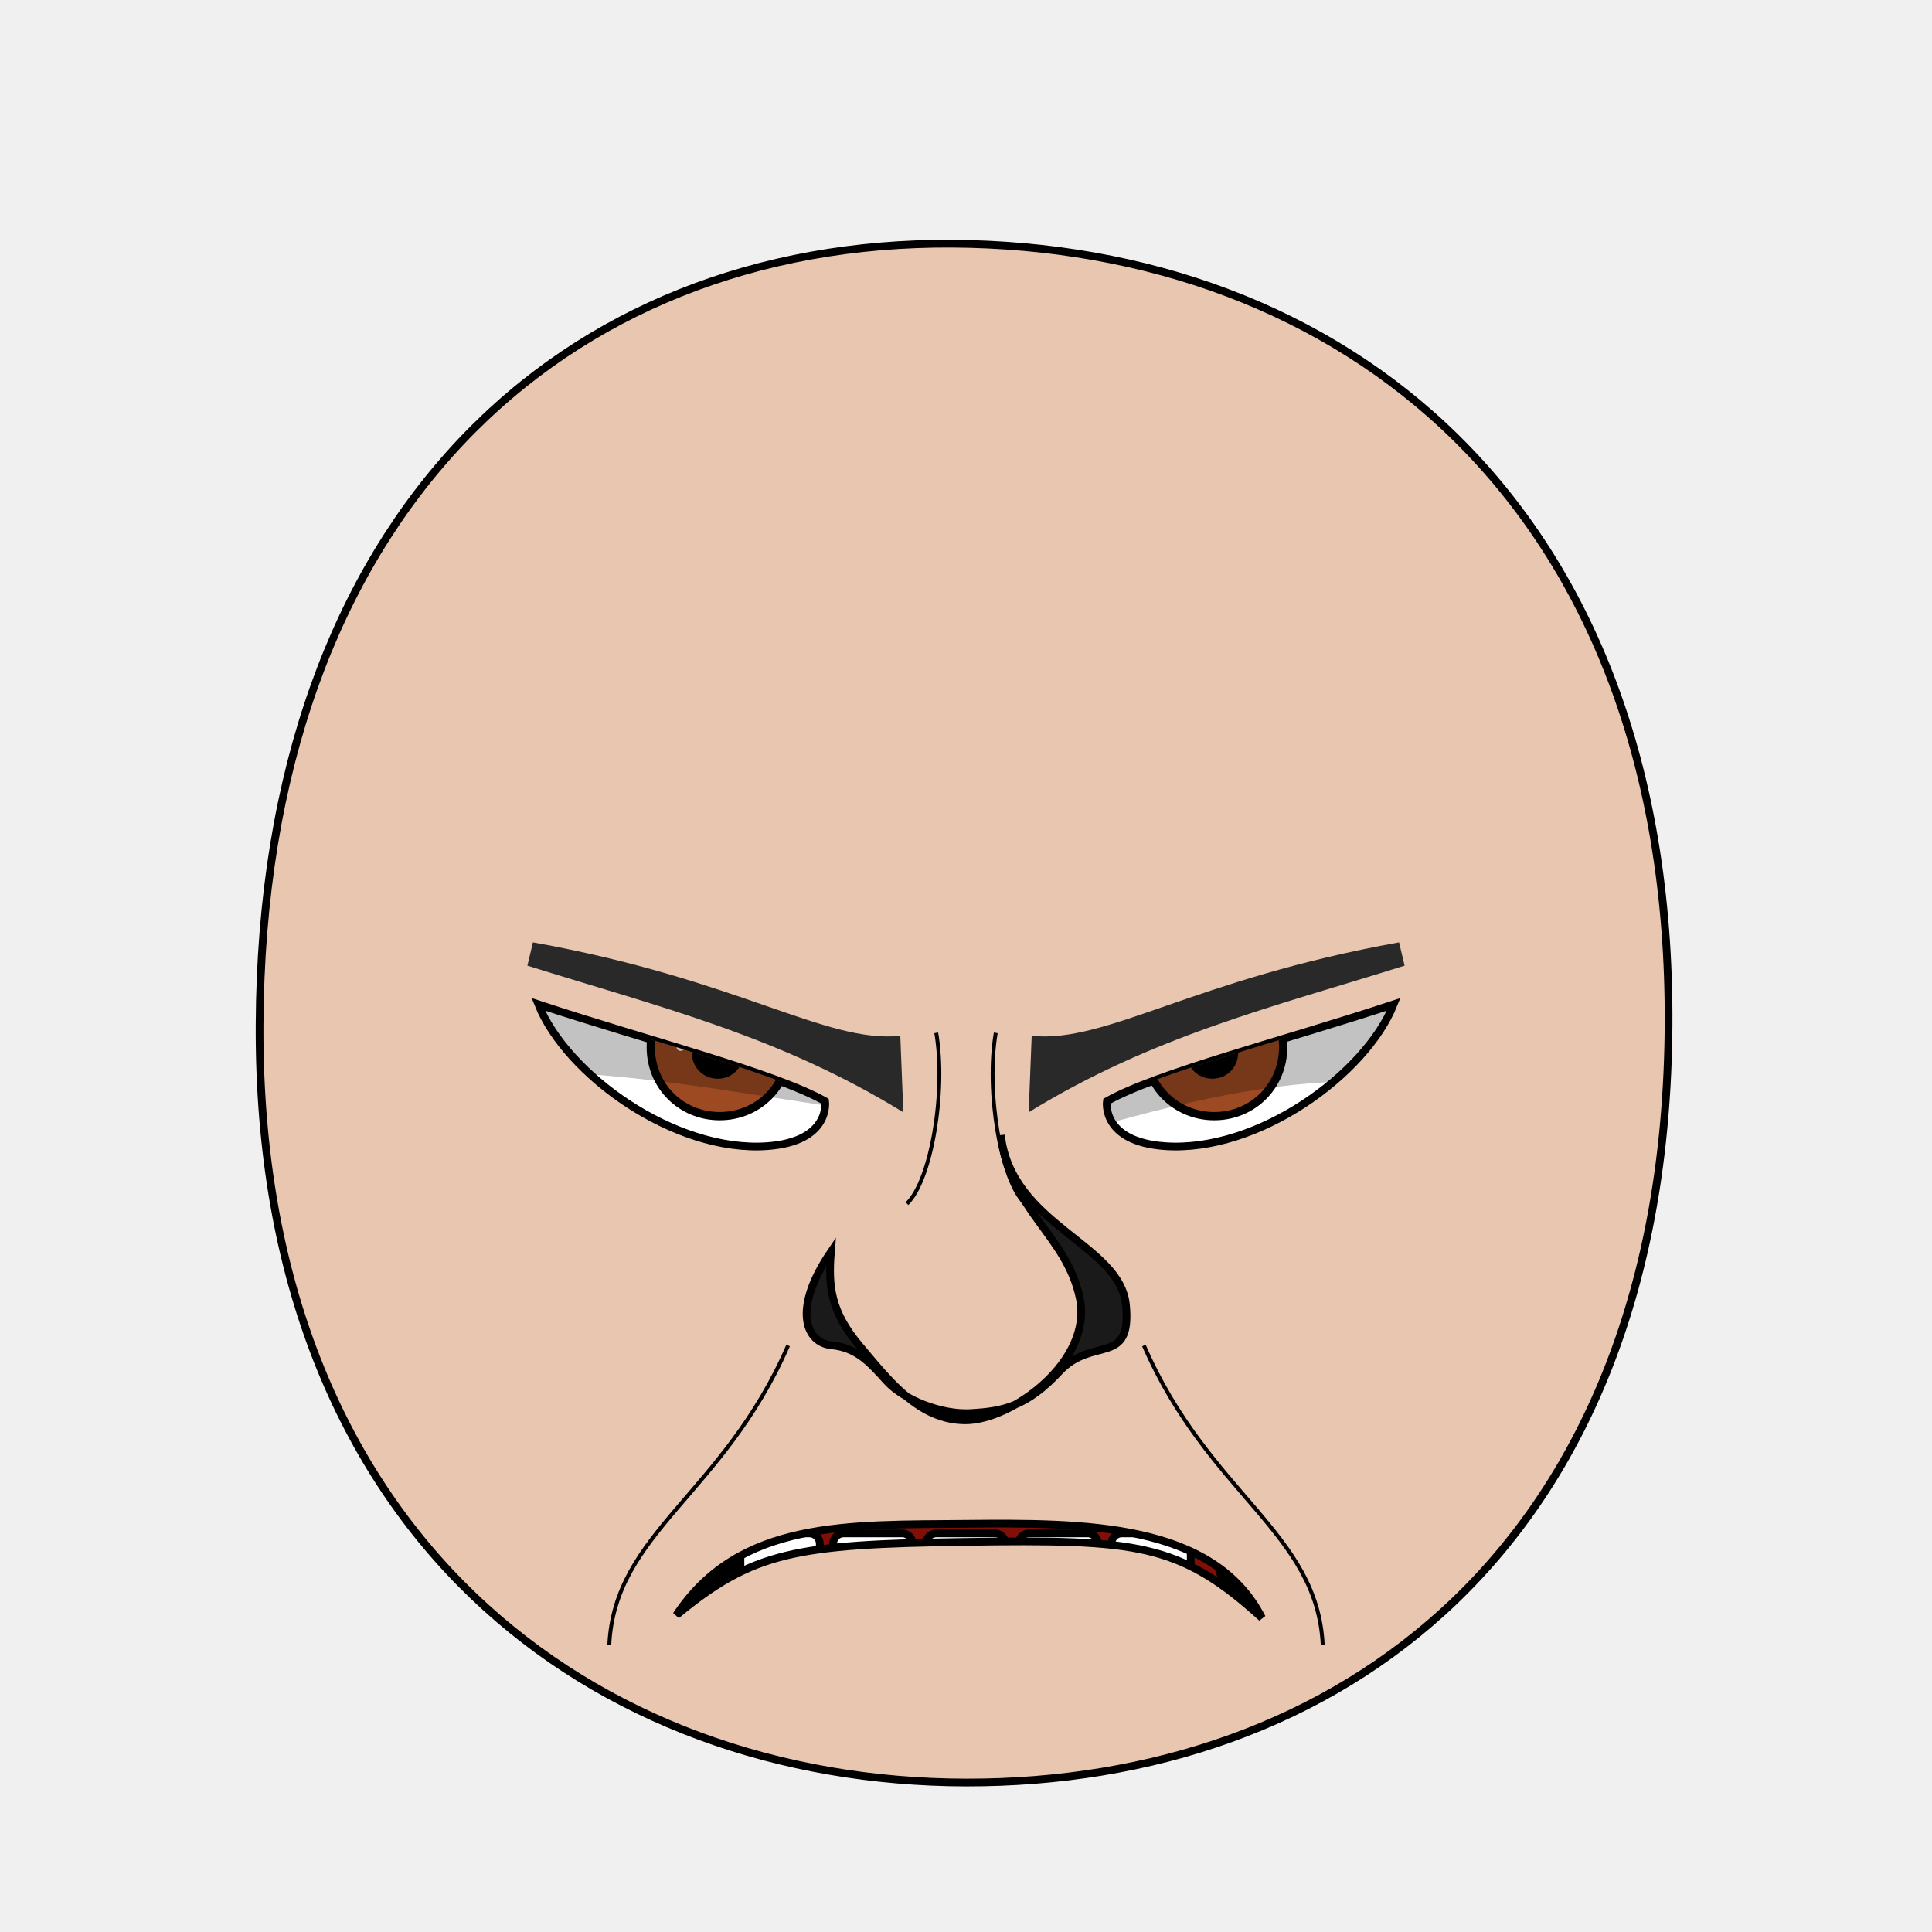
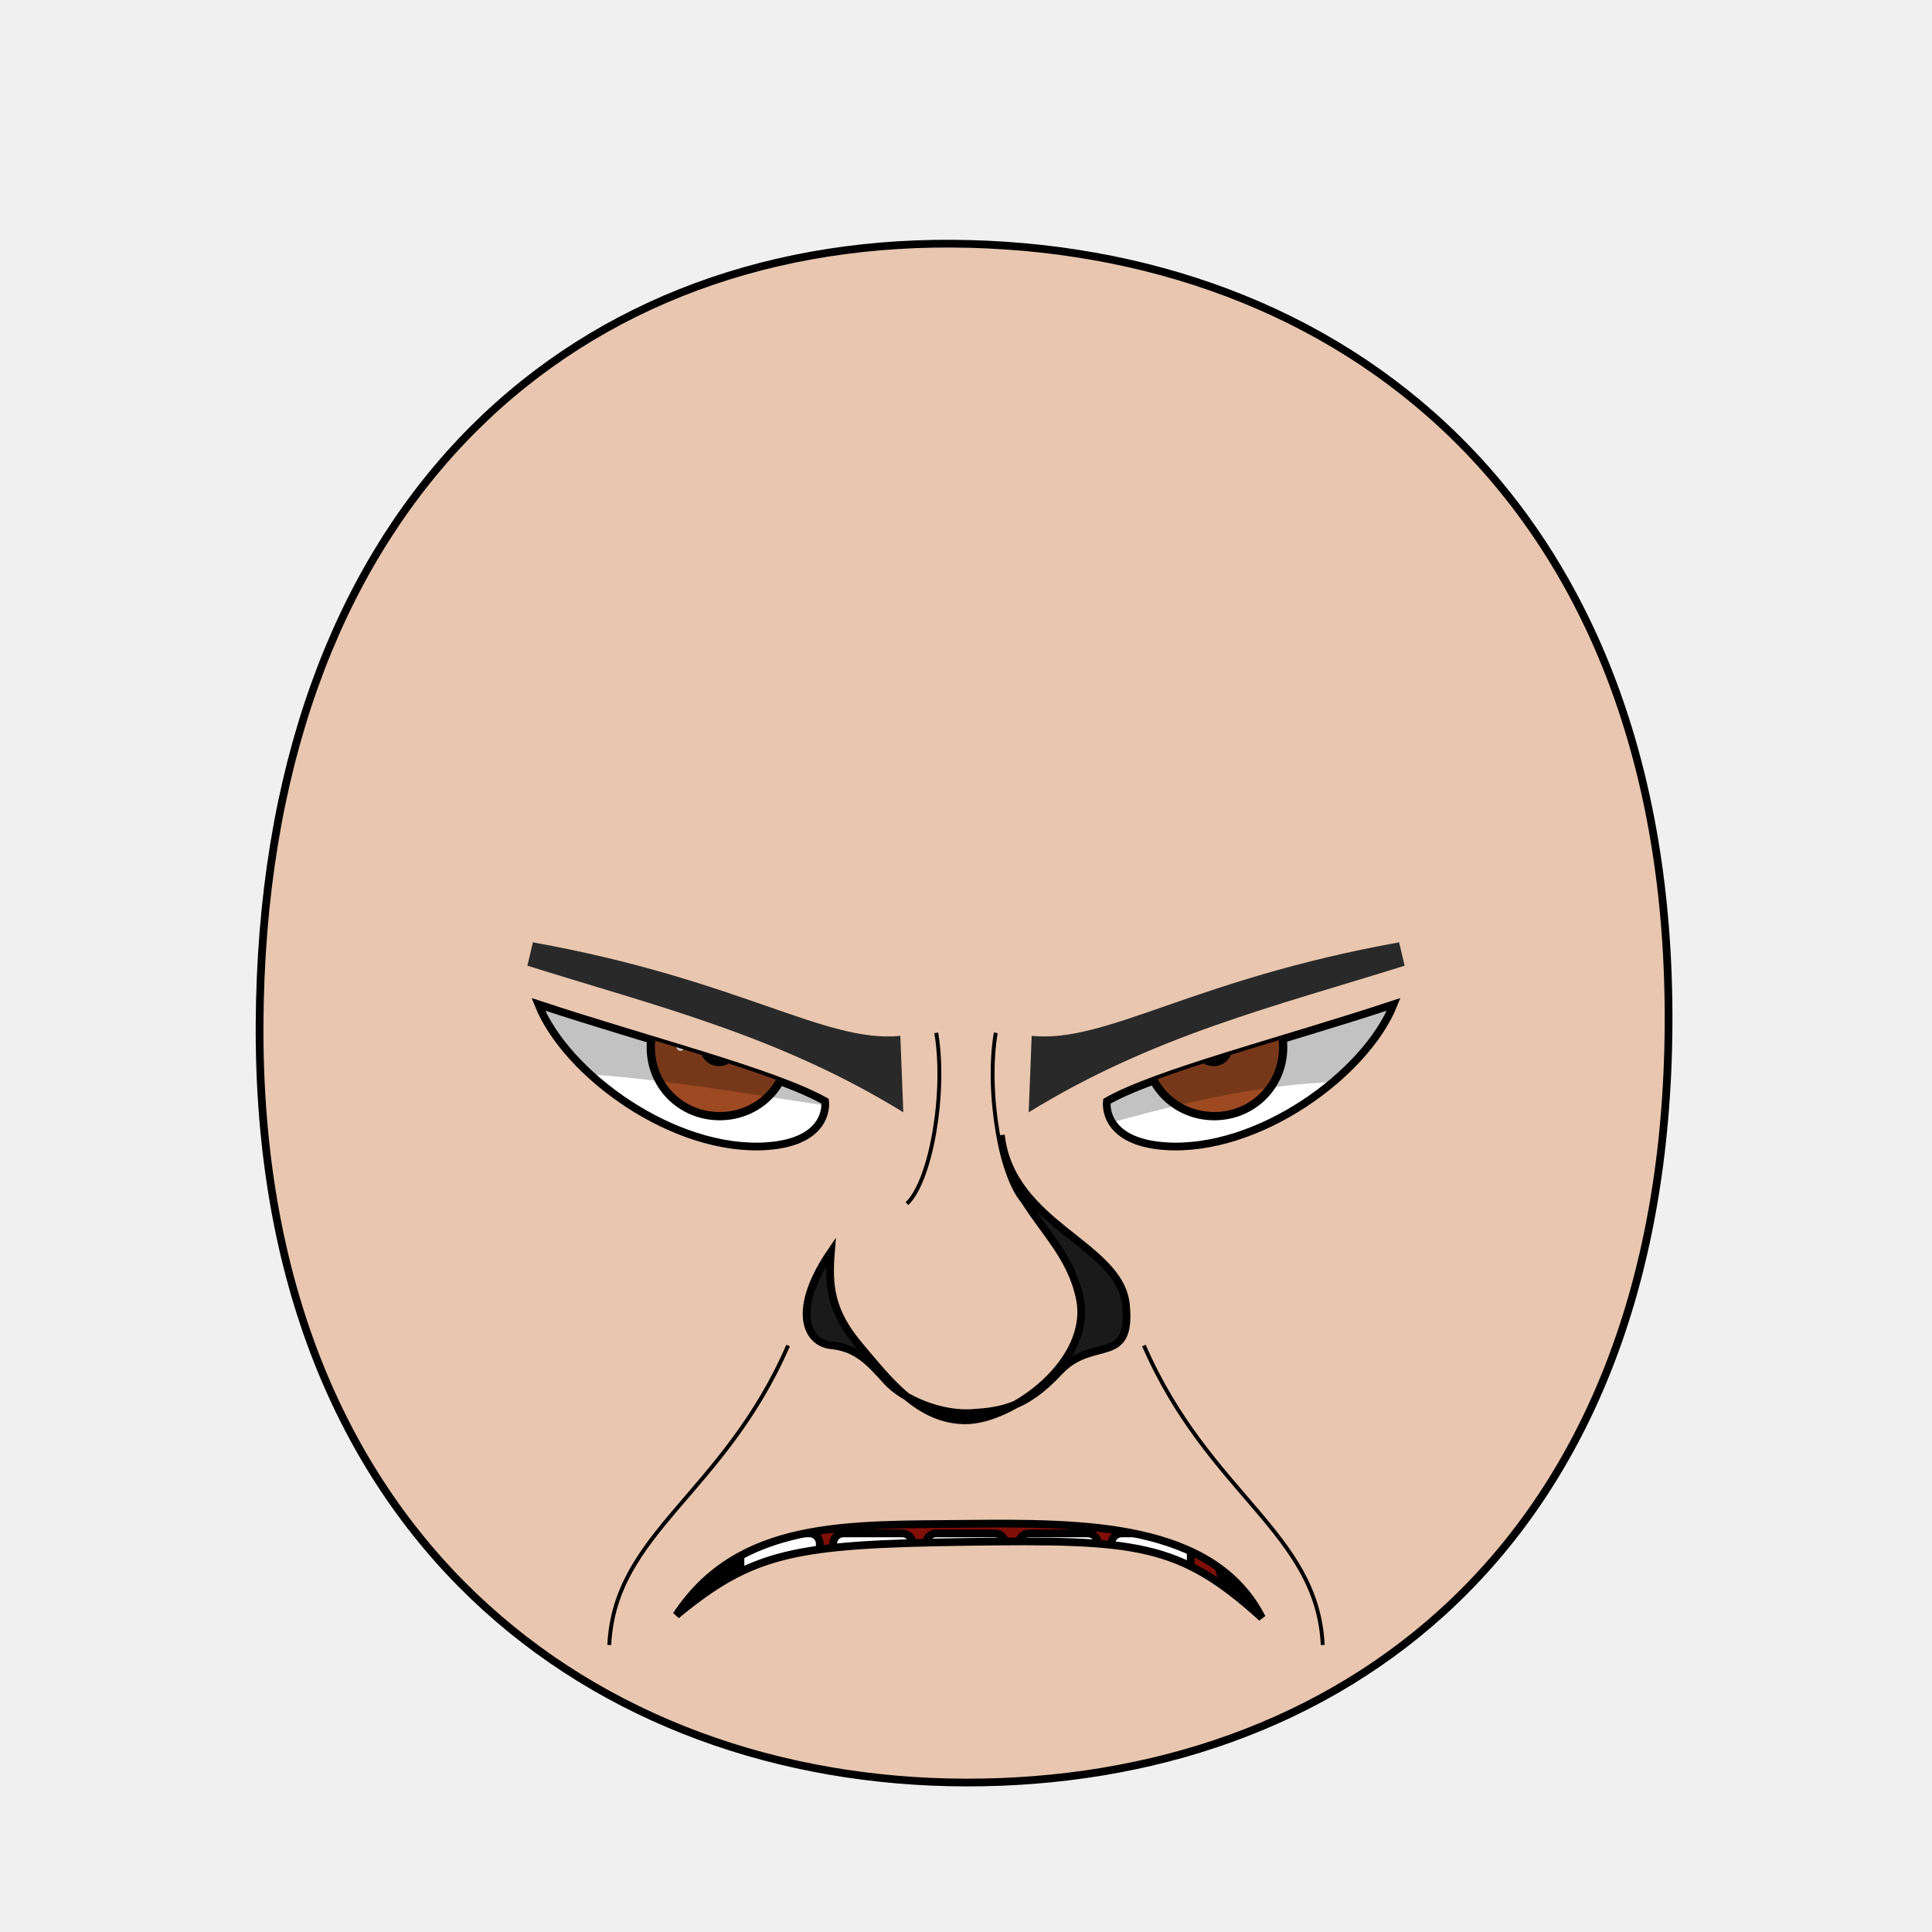
- <svg xmlns="http://www.w3.org/2000/svg" xmlns:xlink="http://www.w3.org/1999/xlink" version="1.1" width="100%" height="100%" id="emoticon-front-view" viewBox="0 0 250 250">
+ <svg xmlns="http://www.w3.org/2000/svg" xmlns:xlink="http://www.w3.org/1999/xlink" viewBox="0 0 250 250" id="emoticon-front-view" height="100%" width="100%" version="1.1">
  <defs id="defs">
    <clipPath id="clipPath-left-eye">
-       <use transform="matrix(1,0,0,1,0,0)" id="use-left-eye-outline-1" y="0" height="1" xlink:href="#left-eye-outline" width="1" x="0" />
+       <use transform="matrix(1,0,0,1,0,0)" x="0" width="1" xlink:href="#left-eye-outline" height="1" y="0" id="use-left-eye-outline-1">
+ </use>
    </clipPath>
    <clipPath id="clipPath-right-eye">
-       <use transform="matrix(-1,0,0,1,250,0)" morph="fixed" x="0" width="250" xlink:href="#left-eye-outline" height="250" y="0" id="use-left-eye-outline-2" />
+       <use transform="matrix(-1,0,0,1,250,0)" id="use-left-eye-outline-2" y="0" height="250" xlink:href="#left-eye-outline" width="250" x="0" morph="fixed">
+ </use>
    </clipPath>
-     <clipPath clipPathUnits="userSpaceOnUse" id="clipPath-mouth">
-       <use transform="matrix(1,0,0,1,0,0)" width="250" id="use-mouth-outline" xlink:href="#mouth-outline" x="0" y="0" height="250" />
+     <clipPath id="clipPath-mouth" clipPathUnits="userSpaceOnUse">
+       <use transform="matrix(1,0,0,1,0,0)" height="250" y="0" x="0" xlink:href="#mouth-outline" id="use-mouth-outline" width="250">
+ </use>
    </clipPath>
  </defs>
  <g id="head">
-     <path d="M 124.98,230.66 C 172.77,230.75 215.51,200.57 215.91,132.64 216.3,64.72 173.26,31.81 123.18,31.53 73.1,31.24 33.88,66.28 33.59,132.64 33.3,199.01 77.19,230.57 124.98,230.66 Z" style="fill:#e9c6af;stroke:#000000;stroke-width:1;stroke-opacity:1" id="head-outline" />
+     <path d="M 124.98,230.66 C 172.77,230.75 215.51,200.57 215.91,132.64 216.3,64.72 173.26,31.81 123.18,31.53 73.1,31.24 33.88,66.28 33.59,132.64 33.3,199.01 77.19,230.57 124.98,230.66 Z" style="fill:#e9c6af;stroke:#000000;stroke-width:1" id="head-outline">
+ </path>
  </g>
  <g id="left-eye">
-     <path d="M 106.77,142.5 C 106.77,142.5 107.55,147.71 99.28,148.31 87.26,149.16 73.28,139.02 69.66,129.96 83.98,134.7 100.22,138.8 106.77,142.5 Z" style="fill:#ffffff;stroke:#000000;stroke-width:1;stroke-miterlimit:4;stroke-opacity:1;stroke-dasharray:none" id="left-eye-outline" />
-     <g id="left-eyeball" clip-path="url(#clipPath-left-eye)">
+     <path d="M 106.77,142.5 C 106.77,142.5 107.55,147.71 99.28,148.31 87.26,149.16 73.28,139.02 69.66,129.96 83.98,134.7 100.22,138.8 106.77,142.5 Z" style="fill:#ffffff;stroke:#000000;stroke-width:1" id="left-eye-outline">
+ </path>
+     <g clip-path="url(#clipPath-left-eye)" id="left-eyeball">
      <g id="left-lens">
-         <path d="M 1,0.5 C 1,0.78 0.78,1 0.5,1 0.22,1 0,0.78 0,0.5 0,0.22 0.22,0 0.5,0 0.78,0 1,0.22 1,0.5 z" transform="matrix(17.83,0,0,17.83,84.21,126.6)" style="fill:#9d4922;fill-opacity:1;stroke:#000000;stroke-width:0.06;stroke-miterlimit:4;stroke-opacity:1;stroke-dasharray:none" morph="relative" id="iris" />
-         <path d="M 1,0.5 C 1,0.78 0.78,1 0.5,1 0.22,1 0,0.78 0,0.5 0,0.22 0.22,0 0.5,0 0.78,0 1,0.22 1,0.5 z" transform="matrix(5.72,0,0,5.72,90.01,133.38)" style="fill:#000000;fill-opacity:1;stroke:#000000;stroke-width:0.17;stroke-miterlimit:4;stroke-opacity:1;stroke-dasharray:none" morph="relative" id="pupil" />
-         <path d="M 1,0.5 C 1,0.78 0.78,1 0.5,1 0.22,1 0,0.78 0,0.5 0,0.22 0.22,0 0.5,0 0.78,0 1,0.22 1,0.5 z" transform="matrix(1.02,0,0,1.02,87.54,134.96)" style="fill:#ffffff;fill-opacity:1;stroke:none" morph="transform-only" id="glare" />
+         <path d="M 1,0.5 C 1,0.78 0.78,1 0.5,1 0.22,1 0,0.78 0,0.5 0,0.22 0.22,0 0.5,0 0.78,0 1,0.22 1,0.5 z" transform="matrix(17.83,0,0,17.83,84.21,126.6)" style="fill:#9d4922;stroke:#000000;stroke-width:0.06" id="iris" morph="relative">
+ </path>
+         <path d="M 1,0.5 C 1,0.78 0.78,1 0.5,1 0.22,1 0,0.78 0,0.5 0,0.22 0.22,0 0.5,0 0.78,0 1,0.22 1,0.5 z" transform="matrix(4.2,0,0,4.2,90.94,133.4)" style="fill:#000000;stroke:#000000;stroke-width:0.17" id="pupil" morph="relative">
+ </path>
+         <path d="M 1,0.5 C 1,0.78 0.78,1 0.5,1 0.22,1 0,0.78 0,0.5 0,0.22 0.22,0 0.5,0 0.78,0 1,0.22 1,0.5 z" transform="matrix(1.02,0,0,1.02,87.54,134.96)" style="fill:#ffffff;stroke:none" id="glare" morph="transform-only">
+ </path>
      </g>
-       <path d="M 50,75 125,75 125,145.12 C 101.35,143.77 73.54,134.76 50,140.7 Z" style="opacity:0.24;fill:#000000;stroke:#000000;stroke-width:0px;stroke-linecap:butt;stroke-linejoin:miter;stroke-opacity:1" id="left-lid-shadow" />
+       <path d="M 50,75 125,75 125,145.12 C 101.35,143.77 73.54,134.76 50,140.7 Z" style="opacity:0.24;fill:#000000;stroke:#000000;stroke-width:0px" id="left-lid-shadow">
+ </path>
    </g>
  </g>
  <g id="right-eye">
-     <use transform="matrix(-1,0,0,1,250,0)" morph="fixed" x="0" width="250" xlink:href="#left-eye-outline" height="250" y="0" id="right-eye-outline" />
-     <g id="right-eyeball" clip-path="url(#clipPath-right-eye)">
-       <use transform="matrix(1,0,0,1,64,0)" morph="fixed" x="0" width="1" xlink:href="#left-lens" height="1" y="0" id="right-lens" />
-       <path d="M 125,150.81 125,75 200,75 200,144.27 C 175.16,135.6 157.01,141.08 125,150.81 Z" style="opacity:0.24;fill:#000000;stroke:#000000;stroke-width:0px;stroke-linecap:butt;stroke-linejoin:miter;stroke-miterlimit:4;stroke-opacity:1;stroke-dasharray:none" id="right-lid-shadow" />
+     <use transform="matrix(-1,0,0,1,250,0)" id="right-eye-outline" y="0" height="250" xlink:href="#left-eye-outline" width="250" x="0" morph="fixed">
+ </use>
+     <g clip-path="url(#clipPath-right-eye)" id="right-eyeball">
+       <use transform="matrix(1,0,0,1,64,0)" id="right-lens" y="0" height="1" xlink:href="#left-lens" width="1" x="0" morph="fixed">
+ </use>
+       <path d="M 125,150.81 125,75 200,75 200,144.27 C 175.16,135.6 157.01,141.08 125,150.81 Z" style="opacity:0.24;fill:#000000;stroke:#000000;stroke-width:0px" id="right-lid-shadow">
+ </path>
    </g>
  </g>
-   <path d="M 116.89,143.93 C 100.811,134.039 85.307,130.308 68.245,124.956 l 0.715,-3.015 C 95.715,126.742 106.766,135.009 116.5,134.04 z" style="fill:#292929;fill-opacity:1;fill-rule:nonzero;stroke-width:1;stroke-miterlimit:121.65;stroke-opacity:1;stroke-dasharray:none" id="left-eye-brow" />
+   <path d="M 116.89,143.93 C 100.81,134.04 85.31,130.31 68.24,124.96 L 68.96,121.94 C 95.72,126.74 106.77,135.01 116.5,134.04 Z" style="fill:#292929;stroke-width:1" id="left-eye-brow">
+ </path>
  <g id="nose">
-     <path d="M 107.52,162 C 107.17,166.4 107.46,169.7 111.25,174.18 115.03,178.66 118.92,183.76 124.9,183.79 130.89,183.81 141.45,176.16 139.72,167.97 138,159.78 130.66,156.64 129.51,146.88 130.87,158.62 144.97,160.95 145.7,168.9 146.45,176.85 141.36,172.86 137.07,177.48 132.77,182.1 129.64,182.61 125.7,182.85 121.76,183.09 116.92,181.12 114.73,178.7 112.54,176.28 110.9,174.41 107.61,174.08 104.3,173.77 102.43,169.47 107.52,162 Z" style="fill:#1a1a1a;stroke:#000000;stroke-width:1;stroke-miterlimit:4;stroke-dasharray:none" id="nose-outline" />
+     <path d="M 107.52,162 C 107.17,166.4 107.46,169.7 111.25,174.18 115.03,178.66 118.92,183.76 124.9,183.79 130.89,183.81 141.45,176.16 139.72,167.97 138,159.78 130.66,156.64 129.51,146.88 130.87,158.62 144.97,160.95 145.7,168.9 146.45,176.85 141.36,172.86 137.07,177.48 132.77,182.1 129.64,182.61 125.7,182.85 121.76,183.09 116.92,181.12 114.73,178.7 112.54,176.28 110.9,174.41 107.61,174.08 104.3,173.77 102.43,169.47 107.52,162 Z" style="fill:#1a1a1a;stroke:#000000;stroke-width:1" id="nose-outline">
+ </path>
  </g>
-   <use transform="matrix(-1,0,0,1,250,0)" id="right-eye-brow" y="0" height="250" xlink:href="#left-eye-brow" width="250" x="0" />
+   <use transform="matrix(-1,0,0,1,250,0)" x="0" width="250" xlink:href="#left-eye-brow" height="250" y="0" id="right-eye-brow">
+ </use>
  <g id="mouth">
-     <g clip-path="url(#clipPath-mouth)" id="mouth-interior">
-       <rect style="fill:#000000;fill-opacity:1;stroke:none" y="159.934" height="66.556" id="mouth-background" width="119.944" x="68.16" />
-       <path d="M 94.84,211.42 C 94.51,191.12 110.73,189.74 126.96,189.07 144.51,188.36 158.42,193.11 158.42,211.42 137.23,211.42 116.04,211.42 94.84,211.42 Z" style="fill:#800f08;fill-opacity:1;stroke:none" id="tongue" />
-       <g transform="matrix(1,0,0,1,0.5,7.32)" id="upper-teeth" morph="fix-children">
-         <rect style="fill:#ffffff;fill-opacity:1;stroke:#000000;stroke-width:1.004;stroke-opacity:1" id="tooth-02" height="15.123" y="158.085" rx="1.336" transform="matrix(0.991225,0.1321854,0,1,0,0)" ry="1.325" x="96.362" width="10.356" />
-         <rect style="fill:#ffffff;fill-opacity:1;stroke:#000000;stroke-width:1;stroke-opacity:1" ry="1.325" x="107.205" width="10.267" id="tooth-03" transform="matrix(0.999781,0.02092668,0,1,0,0)" height="15.123" y="169.917" rx="1.325" />
-         <rect style="fill:#ffffff;fill-opacity:1;stroke:#000000;stroke-opacity:1" id="tooth-04" height="15.123" y="172.327" rx="1.325" ry="1.325" x="119.182" width="10.265" />
-         <rect style="fill:#ffffff;fill-opacity:1;stroke:#000000;stroke-width:1;stroke-opacity:1" ry="1.325" x="131.211" width="10.267" id="tooth-05" transform="matrix(0.999781,-0.02092669,0,1,0,0)" height="15.123" y="175.003" rx="1.325" />
-         <rect style="fill:#ffffff;fill-opacity:1;stroke:#000000;stroke-width:1.006;stroke-opacity:1" id="tooth-06" height="15.123" y="194.778" rx="1.341" transform="matrix(0.9876076,-0.1569434,0,1,0,0)" ry="1.325" x="144.894" width="10.394" />
+     <g id="mouth-interior" clip-path="url(#clipPath-mouth)">
+       <rect style="fill:#000000;stroke:none" x="68.16" width="119.944" id="mouth-background" height="66.556" y="159.934">
+ </rect>
+       <path d="M 94.84,211.42 C 94.51,191.12 110.73,189.74 126.96,189.07 144.51,188.36 158.42,193.11 158.42,211.42 137.23,211.42 116.04,211.42 94.84,211.42 Z" style="fill:#800f08;stroke:none" id="tongue">
+ </path>
+       <g transform="matrix(1,0,0,1,0.5,7.32)" morph="fix-children" id="upper-teeth">
+         <rect width="10.356" x="96.362" ry="1.325" transform="matrix(0.991225,0.1321854,0,1,0,0)" rx="1.336" y="158.085" height="15.123" id="tooth-02" style="fill:#ffffff;fill-opacity:1;stroke:#000000;stroke-width:1.004;stroke-opacity:1">
+ </rect>
+         <rect rx="1.325" y="169.917" height="15.123" transform="matrix(0.999781,0.02092668,0,1,0,0)" id="tooth-03" width="10.267" x="107.205" ry="1.325" style="fill:#ffffff;fill-opacity:1;stroke:#000000;stroke-width:1;stroke-opacity:1">
+ </rect>
+         <rect width="10.265" x="119.182" ry="1.325" rx="1.325" y="172.327" height="15.123" id="tooth-04" style="fill:#ffffff;fill-opacity:1;stroke:#000000;stroke-opacity:1">
+ </rect>
+         <rect rx="1.325" y="175.003" height="15.123" transform="matrix(0.999781,-0.02092669,0,1,0,0)" id="tooth-05" width="10.267" x="131.211" ry="1.325" style="fill:#ffffff;fill-opacity:1;stroke:#000000;stroke-width:1;stroke-opacity:1">
+ </rect>
+         <rect width="10.394" x="144.894" ry="1.325" transform="matrix(0.9876076,-0.1569434,0,1,0,0)" rx="1.341" y="194.778" height="15.123" id="tooth-06" style="fill:#ffffff;fill-opacity:1;stroke:#000000;stroke-width:1.006;stroke-opacity:1">
+ </rect>
      </g>
-       <g transform="matrix(1,0,0,1,0.5,26.33)" morph="fix-children" id="lower-teeth">
-         <rect rx="1.325" y="172.091" height="15.123" id="tooth-09" width="10.265" x="95.315" ry="1.325" style="fill:#ffffff;fill-opacity:1;stroke:#000000;stroke-opacity:1" />
-         <rect width="10.265" x="107.315" ry="1.325" rx="1.325" y="172.091" height="15.123" id="tooth-10" style="fill:#ffffff;fill-opacity:1;stroke:#000000;stroke-opacity:1" />
-         <rect rx="1.325" y="172.091" height="15.123" id="tooth-11" width="10.265" x="119.315" ry="1.325" style="fill:#ffffff;fill-opacity:1;stroke:#000000;stroke-opacity:1" />
-         <rect width="10.265" x="131.315" ry="1.325" rx="1.325" y="172.091" height="15.123" id="tooth-12" style="fill:#ffffff;fill-opacity:1;stroke:#000000;stroke-opacity:1" />
-         <rect rx="1.325" y="172.091" height="15.123" id="tooth-13" width="10.265" x="143.315" ry="1.325" style="fill:#ffffff;fill-opacity:1;stroke:#000000;stroke-opacity:1" />
+       <g transform="matrix(1,0,0,1,0.5,26.33)" id="lower-teeth" morph="fix-children">
+         <rect style="fill:#ffffff;fill-opacity:1;stroke:#000000;stroke-opacity:1" ry="1.325" x="95.315" width="10.265" id="tooth-09" height="15.123" y="172.091" rx="1.325">
+ </rect>
+         <rect style="fill:#ffffff;fill-opacity:1;stroke:#000000;stroke-opacity:1" id="tooth-10" height="15.123" y="172.091" rx="1.325" ry="1.325" x="107.315" width="10.265">
+ </rect>
+         <rect style="fill:#ffffff;fill-opacity:1;stroke:#000000;stroke-opacity:1" ry="1.325" x="119.315" width="10.265" id="tooth-11" height="15.123" y="172.091" rx="1.325">
+ </rect>
+         <rect style="fill:#ffffff;fill-opacity:1;stroke:#000000;stroke-opacity:1" id="tooth-12" height="15.123" y="172.091" rx="1.325" ry="1.325" x="131.315" width="10.265">
+ </rect>
+         <rect style="fill:#ffffff;fill-opacity:1;stroke:#000000;stroke-opacity:1" ry="1.325" x="143.315" width="10.265" id="tooth-13" height="15.123" y="172.091" rx="1.325">
+ </rect>
      </g>
    </g>
-     <path d="m 163.29,209.34 c -10.704,-9.702 -16.14,-10.128 -38.29,-9.821 -22.15,0.307 -27.565,1.303 -37.48,9.481 8.128,-12.307 22.234,-11.674 37.48,-11.82 15.246,-0.146 31.991,-0.151 38.29,12.16 z" style="fill:none;stroke:#000000;stroke-width:1px;stroke-miterlimit:4;stroke-opacity:1" id="mouth-outline" />
+     <path d="M 163.29,209.34 C 152.59,199.64 147.15,199.21 125,199.52 102.85,199.83 97.43,200.82 87.52,209 95.65,196.69 109.75,197.33 125,197.18 140.25,197.03 156.99,197.03 163.29,209.34 Z" style="fill:none;stroke:#000000;stroke-width:1px" id="mouth-outline">
+ </path>
  </g>
  <g id="wrinkles">
-     <path d="M 121.15,133.65 C 122.44,141.26 120.51,152.73 117.36,155.75" style="fill:none;stroke:#000000;stroke-width:0.5;stroke-linecap:butt;stroke-linejoin:miter;stroke-miterlimit:4;stroke-opacity:1;stroke-dasharray:none" id="wrinkle-left-brow" />
-     <path d="M 78.84,212.86 C 79.54,198.3 93.6,193.38 101.98,174.11" style="fill:none;stroke:#000000;stroke-width:0.5;stroke-linecap:butt;stroke-linejoin:miter;stroke-miterlimit:4;stroke-opacity:1;stroke-dasharray:none" id="wrinkle-left-cheek" />
-     <use transform="matrix(-1,0,0,1,250,0)" width="250" id="wrinkle-right-brow" xlink:href="#wrinkle-left-brow" x="0" y="0" height="250" morph="fixed" />
-     <use transform="matrix(-1,0,0,1,250,0)" width="250" id="wrinkle-right-cheek" xlink:href="#wrinkle-left-cheek" x="0" y="0" height="250" morph="fixed" />
+     <path d="M 121.15,133.65 C 122.44,141.26 120.51,152.73 117.36,155.75" style="fill:none;stroke:#000000;stroke-width:0.5" id="wrinkle-left-brow">
+ </path>
+     <path d="M 78.84,212.86 C 79.54,198.3 93.6,193.38 101.98,174.11" style="fill:none;stroke:#000000;stroke-width:0.5" id="wrinkle-left-cheek">
+ </path>
+     <use transform="matrix(-1,0,0,1,250,0)" morph="fixed" height="250" y="0" x="0" xlink:href="#wrinkle-left-brow" id="wrinkle-right-brow" width="250">
+ </use>
+     <use transform="matrix(-1,0,0,1,250,0)" morph="fixed" height="250" y="0" x="0" xlink:href="#wrinkle-left-cheek" id="wrinkle-right-cheek" width="250">
+ </use>
  </g>
</svg>
